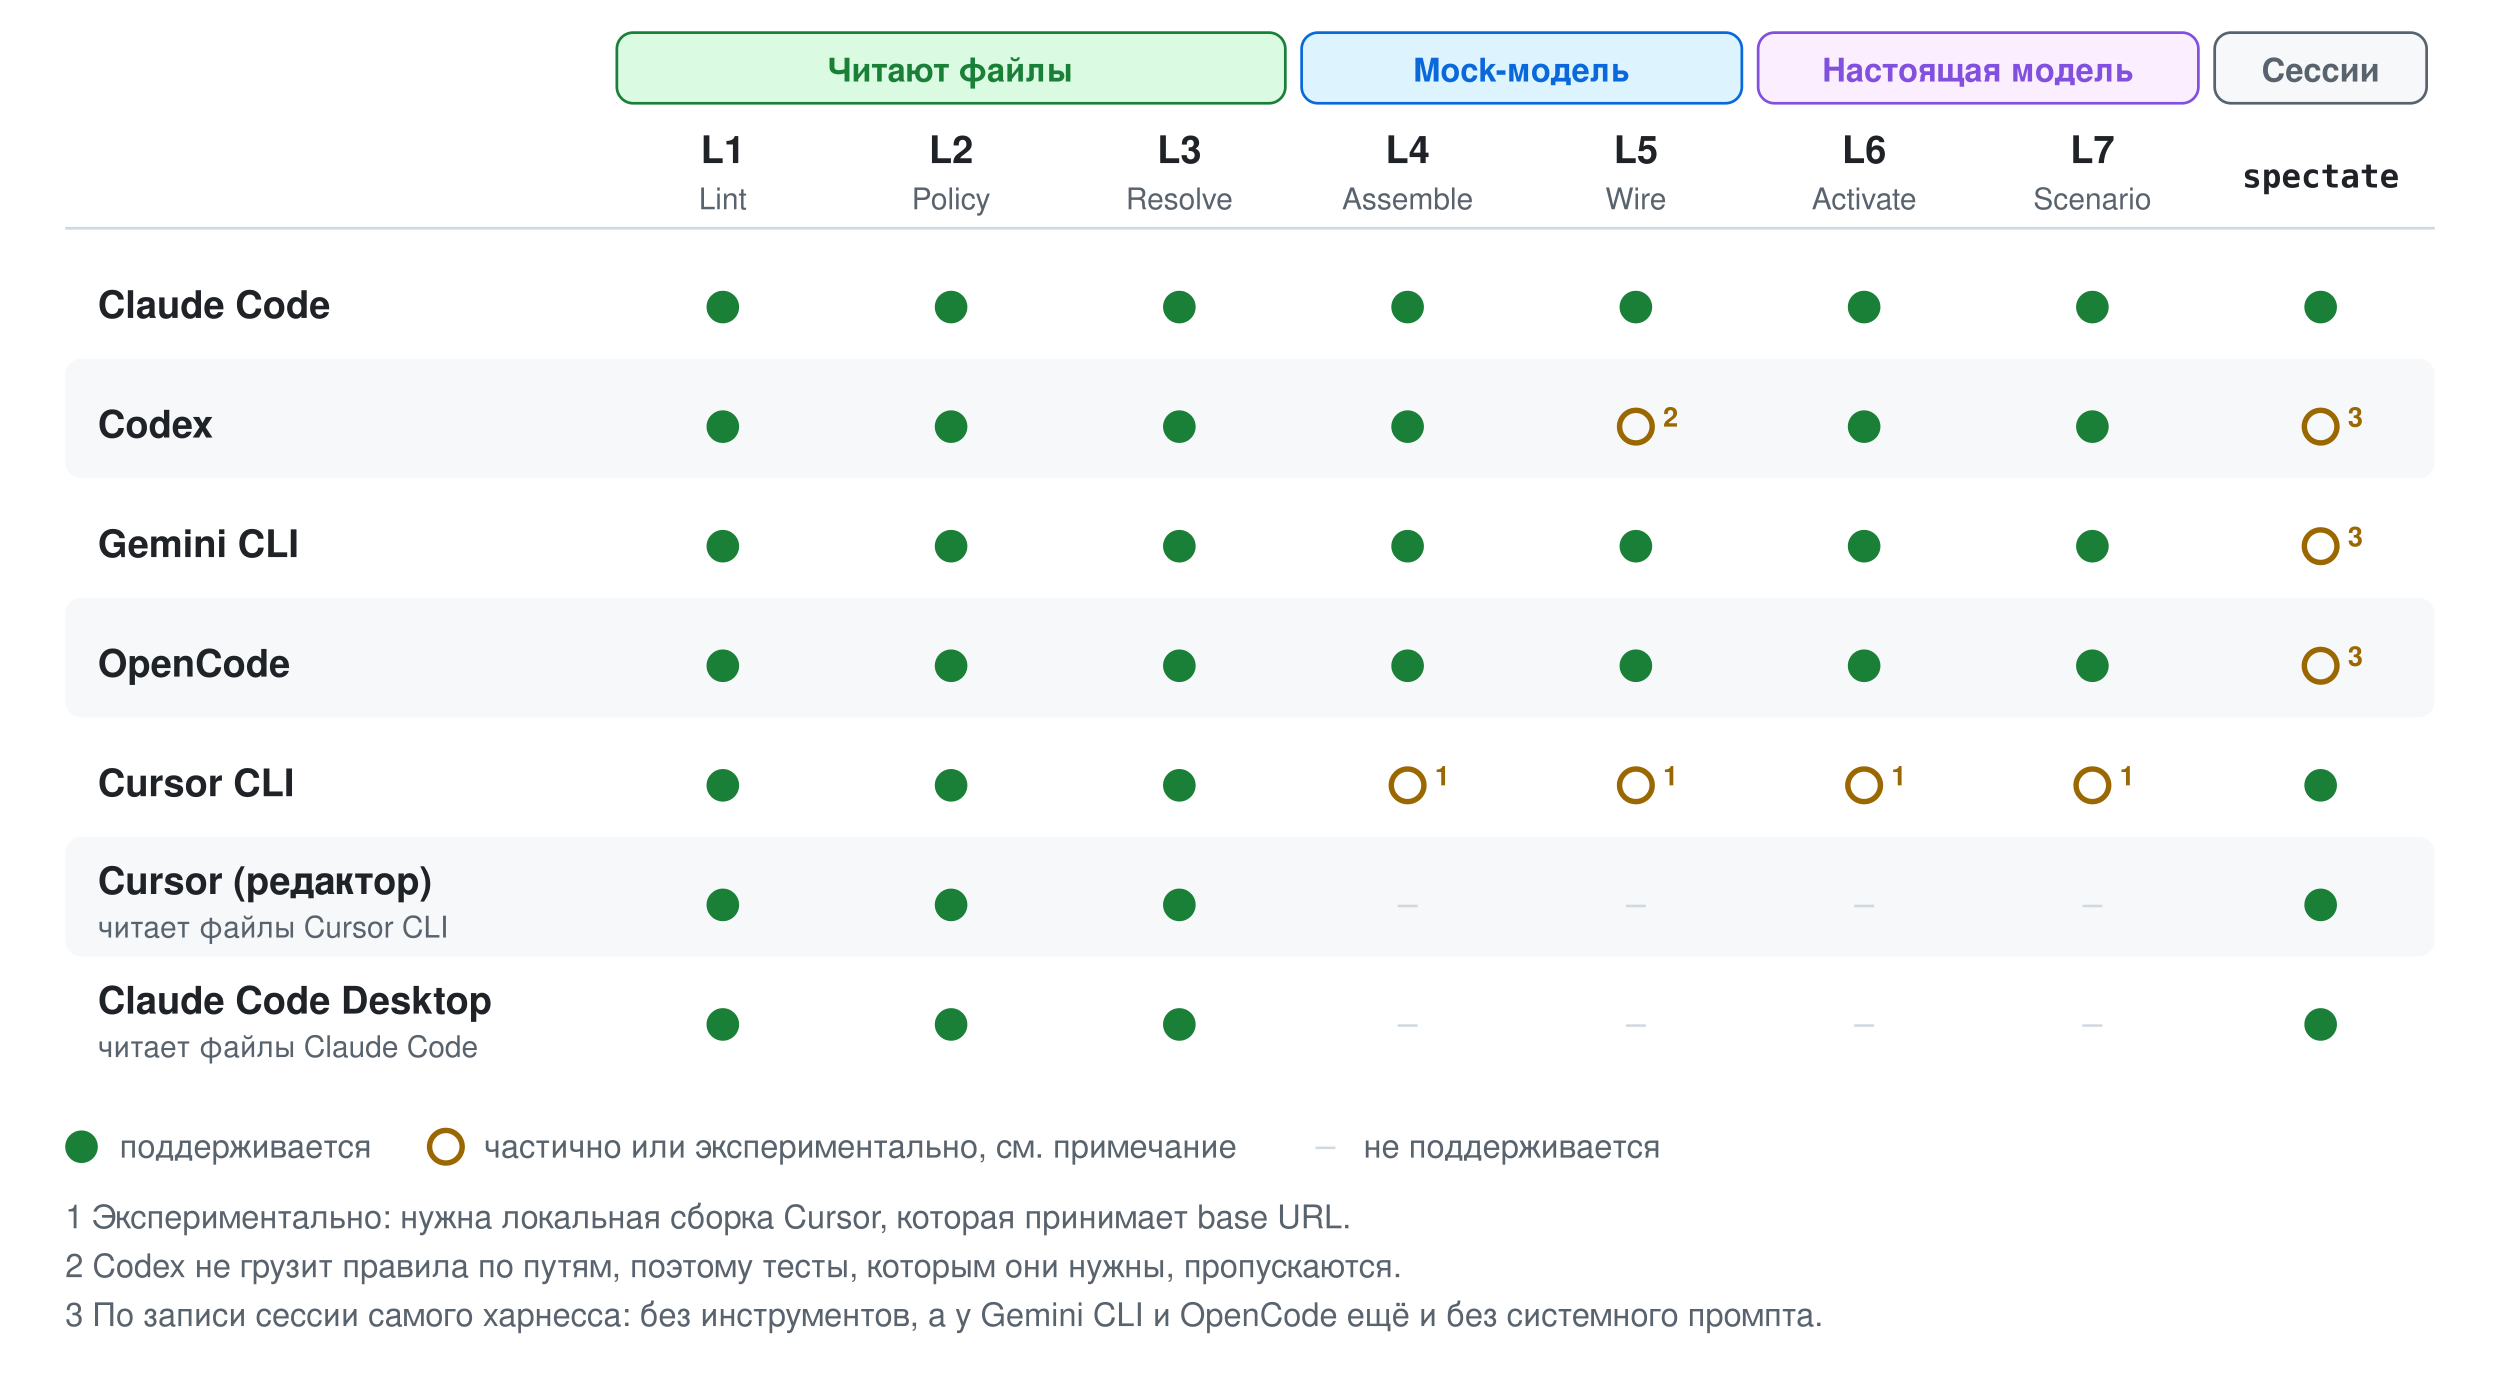
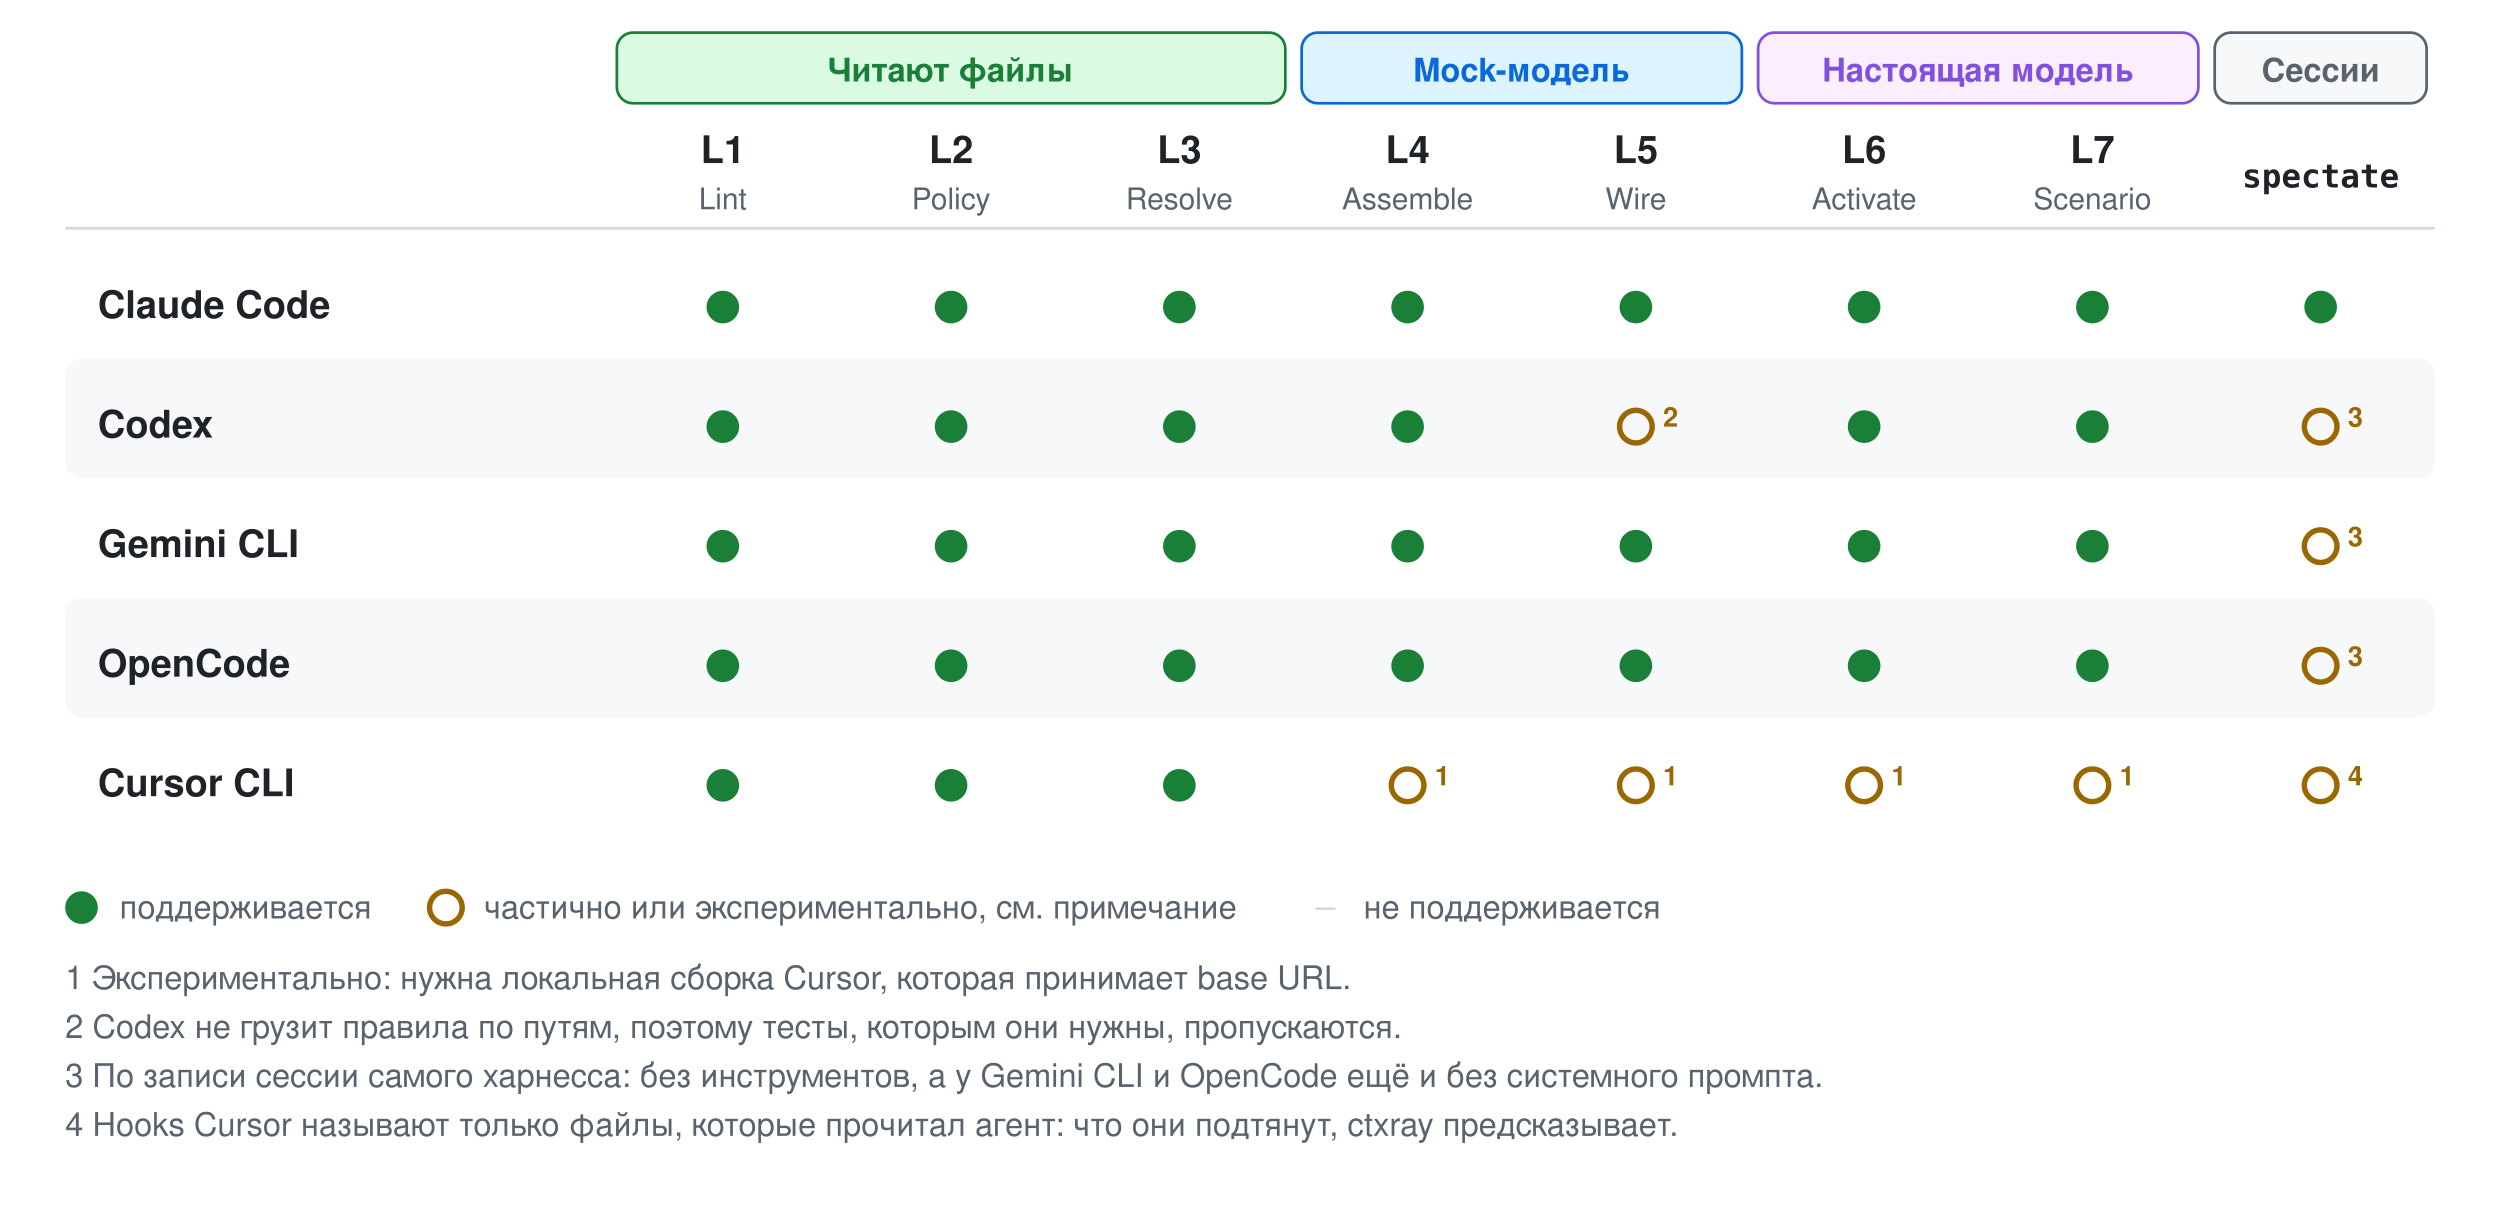
- <svg xmlns="http://www.w3.org/2000/svg" width="920" height="514" viewBox="0 0 920 514" font-family="-apple-system, BlinkMacSystemFont, 'Segoe UI', Helvetica, Arial, sans-serif" role="img">
+ <svg xmlns="http://www.w3.org/2000/svg" width="920" height="444" viewBox="0 0 920 444" font-family="-apple-system, BlinkMacSystemFont, 'Segoe UI', Helvetica, Arial, sans-serif" role="img">
  <rect x="227.0" y="12" width="246.0" height="26" rx="6" fill="#dafbe1" stroke="#1a7f37" stroke-width="1" />
  <text x="350.0" y="30" font-size="12" fill="#1a7f37" font-weight="600" text-anchor="middle">Читают файлы</text>
  <rect x="479.0" y="12" width="162.0" height="26" rx="6" fill="#ddf4ff" stroke="#0969da" stroke-width="1" />
  <text x="560.0" y="30" font-size="12" fill="#0969da" font-weight="600" text-anchor="middle">Mock-модель</text>
  <rect x="647.0" y="12" width="162.0" height="26" rx="6" fill="#fbefff" stroke="#8250df" stroke-width="1" />
  <text x="728.0" y="30" font-size="12" fill="#8250df" font-weight="600" text-anchor="middle">Настоящая модель</text>
  <rect x="815.0" y="12" width="78.0" height="26" rx="6" fill="#f6f8fa" stroke="#59636e" stroke-width="1" />
  <text x="854.0" y="30" font-size="12" fill="#59636e" font-weight="600" text-anchor="middle">Сессии</text>
  <text x="266.0" y="60" font-size="14" fill="#1f2328" font-weight="700" text-anchor="middle">L1</text>
  <text x="266.0" y="77" font-size="11" fill="#59636e" text-anchor="middle">Lint</text>
  <text x="350.0" y="60" font-size="14" fill="#1f2328" font-weight="700" text-anchor="middle">L2</text>
  <text x="350.0" y="77" font-size="11" fill="#59636e" text-anchor="middle">Policy</text>
  <text x="434.0" y="60" font-size="14" fill="#1f2328" font-weight="700" text-anchor="middle">L3</text>
  <text x="434.0" y="77" font-size="11" fill="#59636e" text-anchor="middle">Resolve</text>
  <text x="518.0" y="60" font-size="14" fill="#1f2328" font-weight="700" text-anchor="middle">L4</text>
  <text x="518.0" y="77" font-size="11" fill="#59636e" text-anchor="middle">Assemble</text>
  <text x="602.0" y="60" font-size="14" fill="#1f2328" font-weight="700" text-anchor="middle">L5</text>
  <text x="602.0" y="77" font-size="11" fill="#59636e" text-anchor="middle">Wire</text>
  <text x="686.0" y="60" font-size="14" fill="#1f2328" font-weight="700" text-anchor="middle">L6</text>
  <text x="686.0" y="77" font-size="11" fill="#59636e" text-anchor="middle">Activate</text>
  <text x="770.0" y="60" font-size="14" fill="#1f2328" font-weight="700" text-anchor="middle">L7</text>
  <text x="770.0" y="77" font-size="11" fill="#59636e" text-anchor="middle">Scenario</text>
  <text x="854.0" y="69" font-size="12" fill="#1f2328" font-weight="600" text-anchor="middle" font-family="ui-monospace, SFMono-Regular, 'SF Mono', Menlo, Consolas, monospace">spectate</text>
  <path d="M24 84 H896" fill="none" stroke="#d1d9e0" stroke-width="1" />
  <text x="36" y="117" font-size="14" fill="#1f2328" font-weight="600">Claude Code</text>
  <circle cx="266.0" cy="113" r="6" fill="#1a7f37" />
  <circle cx="350.0" cy="113" r="6" fill="#1a7f37" />
  <circle cx="434.0" cy="113" r="6" fill="#1a7f37" />
  <circle cx="518.0" cy="113" r="6" fill="#1a7f37" />
  <circle cx="602.0" cy="113" r="6" fill="#1a7f37" />
  <circle cx="686.0" cy="113" r="6" fill="#1a7f37" />
  <circle cx="770.0" cy="113" r="6" fill="#1a7f37" />
  <circle cx="854.0" cy="113" r="6" fill="#1a7f37" />
  <rect x="24" y="132" width="872" height="44" rx="6" fill="#f6f8fa" />
  <text x="36" y="161" font-size="14" fill="#1f2328" font-weight="600">Codex</text>
  <circle cx="266.0" cy="157" r="6" fill="#1a7f37" />
  <circle cx="350.0" cy="157" r="6" fill="#1a7f37" />
  <circle cx="434.0" cy="157" r="6" fill="#1a7f37" />
  <circle cx="518.0" cy="157" r="6" fill="#1a7f37" />
  <circle cx="602.0" cy="157" r="6" fill="none" stroke="#9a6700" stroke-width="2" />
  <text x="612.0" y="157" font-size="10" fill="#9a6700" font-weight="700">2</text>
  <circle cx="686.0" cy="157" r="6" fill="#1a7f37" />
  <circle cx="770.0" cy="157" r="6" fill="#1a7f37" />
  <circle cx="854.0" cy="157" r="6" fill="none" stroke="#9a6700" stroke-width="2" />
  <text x="864.0" y="157" font-size="10" fill="#9a6700" font-weight="700">3</text>
  <text x="36" y="205" font-size="14" fill="#1f2328" font-weight="600">Gemini CLI</text>
  <circle cx="266.0" cy="201" r="6" fill="#1a7f37" />
  <circle cx="350.0" cy="201" r="6" fill="#1a7f37" />
  <circle cx="434.0" cy="201" r="6" fill="#1a7f37" />
  <circle cx="518.0" cy="201" r="6" fill="#1a7f37" />
  <circle cx="602.0" cy="201" r="6" fill="#1a7f37" />
  <circle cx="686.0" cy="201" r="6" fill="#1a7f37" />
  <circle cx="770.0" cy="201" r="6" fill="#1a7f37" />
  <circle cx="854.0" cy="201" r="6" fill="none" stroke="#9a6700" stroke-width="2" />
  <text x="864.0" y="201" font-size="10" fill="#9a6700" font-weight="700">3</text>
  <rect x="24" y="220" width="872" height="44" rx="6" fill="#f6f8fa" />
  <text x="36" y="249" font-size="14" fill="#1f2328" font-weight="600">OpenCode</text>
  <circle cx="266.0" cy="245" r="6" fill="#1a7f37" />
  <circle cx="350.0" cy="245" r="6" fill="#1a7f37" />
  <circle cx="434.0" cy="245" r="6" fill="#1a7f37" />
  <circle cx="518.0" cy="245" r="6" fill="#1a7f37" />
  <circle cx="602.0" cy="245" r="6" fill="#1a7f37" />
  <circle cx="686.0" cy="245" r="6" fill="#1a7f37" />
  <circle cx="770.0" cy="245" r="6" fill="#1a7f37" />
  <circle cx="854.0" cy="245" r="6" fill="none" stroke="#9a6700" stroke-width="2" />
  <text x="864.0" y="245" font-size="10" fill="#9a6700" font-weight="700">3</text>
  <text x="36" y="293" font-size="14" fill="#1f2328" font-weight="600">Cursor CLI</text>
  <circle cx="266.0" cy="289" r="6" fill="#1a7f37" />
  <circle cx="350.0" cy="289" r="6" fill="#1a7f37" />
  <circle cx="434.0" cy="289" r="6" fill="#1a7f37" />
  <circle cx="518.0" cy="289" r="6" fill="none" stroke="#9a6700" stroke-width="2" />
  <text x="528.0" y="289" font-size="10" fill="#9a6700" font-weight="700">1</text>
  <circle cx="602.0" cy="289" r="6" fill="none" stroke="#9a6700" stroke-width="2" />
  <text x="612.0" y="289" font-size="10" fill="#9a6700" font-weight="700">1</text>
  <circle cx="686.0" cy="289" r="6" fill="none" stroke="#9a6700" stroke-width="2" />
  <text x="696.0" y="289" font-size="10" fill="#9a6700" font-weight="700">1</text>
  <circle cx="770.0" cy="289" r="6" fill="none" stroke="#9a6700" stroke-width="2" />
  <text x="780.0" y="289" font-size="10" fill="#9a6700" font-weight="700">1</text>
-   <circle cx="854.0" cy="289" r="6" fill="#1a7f37" />
-   <rect x="24" y="308" width="872" height="44" rx="6" fill="#f6f8fa" />
-   <text x="36" y="329" font-size="14" fill="#1f2328" font-weight="600">Cursor (редактор)</text>
-   <text x="36" y="345" font-size="11" fill="#59636e">читает файлы Cursor CLI</text>
-   <circle cx="266.0" cy="333" r="6" fill="#1a7f37" />
-   <circle cx="350.0" cy="333" r="6" fill="#1a7f37" />
-   <circle cx="434.0" cy="333" r="6" fill="#1a7f37" />
-   <text x="518.0" y="337" font-size="13" fill="#d1d9e0" text-anchor="middle">–</text>
-   <text x="602.0" y="337" font-size="13" fill="#d1d9e0" text-anchor="middle">–</text>
-   <text x="686.0" y="337" font-size="13" fill="#d1d9e0" text-anchor="middle">–</text>
-   <text x="770.0" y="337" font-size="13" fill="#d1d9e0" text-anchor="middle">–</text>
-   <circle cx="854.0" cy="333" r="6" fill="#1a7f37" />
-   <text x="36" y="373" font-size="14" fill="#1f2328" font-weight="600">Claude Code Desktop</text>
-   <text x="36" y="389" font-size="11" fill="#59636e">читает файлы Claude Code</text>
-   <circle cx="266.0" cy="377" r="6" fill="#1a7f37" />
-   <circle cx="350.0" cy="377" r="6" fill="#1a7f37" />
-   <circle cx="434.0" cy="377" r="6" fill="#1a7f37" />
-   <text x="518.0" y="381" font-size="13" fill="#d1d9e0" text-anchor="middle">–</text>
-   <text x="602.0" y="381" font-size="13" fill="#d1d9e0" text-anchor="middle">–</text>
-   <text x="686.0" y="381" font-size="13" fill="#d1d9e0" text-anchor="middle">–</text>
-   <text x="770.0" y="381" font-size="13" fill="#d1d9e0" text-anchor="middle">–</text>
-   <circle cx="854.0" cy="377" r="6" fill="#1a7f37" />
-   <circle cx="30" cy="422" r="6" fill="#1a7f37" />
-   <text x="44" y="426" font-size="12" fill="#59636e">поддерживается</text>
-   <circle cx="164.08" cy="422" r="6" fill="none" stroke="#9a6700" stroke-width="2" />
-   <text x="178.08" y="426" font-size="12" fill="#59636e">частично или экспериментально, см. примечание</text>
-   <text x="487.76" y="426" font-size="13" fill="#d1d9e0" text-anchor="middle">–</text>
-   <text x="501.76" y="426" font-size="12" fill="#59636e">не поддерживается</text>
-   <text x="24" y="452" font-size="12" fill="#59636e">1  Экспериментально: нужна локальная сборка Cursor, которая принимает base URL.</text>
-   <text x="24" y="470" font-size="12" fill="#59636e">2  Codex не грузит правила по путям, поэтому тесты, которым они нужны, пропускаются.</text>
-   <text x="24" y="488" font-size="12" fill="#59636e">3  По записи сессии самого харнесса: без инструментов, а у Gemini CLI и OpenCode ещё и без системного промпта.</text>
+   <circle cx="854.0" cy="289" r="6" fill="none" stroke="#9a6700" stroke-width="2" />
+   <text x="864.0" y="289" font-size="10" fill="#9a6700" font-weight="700">4</text>
+   <circle cx="30" cy="334" r="6" fill="#1a7f37" />
+   <text x="44" y="338" font-size="12" fill="#59636e">поддерживается</text>
+   <circle cx="164.08" cy="334" r="6" fill="none" stroke="#9a6700" stroke-width="2" />
+   <text x="178.08" y="338" font-size="12" fill="#59636e">частично или экспериментально, см. примечание</text>
+   <text x="487.76" y="338" font-size="13" fill="#d1d9e0" text-anchor="middle">–</text>
+   <text x="501.76" y="338" font-size="12" fill="#59636e">не поддерживается</text>
+   <text x="24" y="364" font-size="12" fill="#59636e">1  Экспериментально: нужна локальная сборка Cursor, которая принимает base URL.</text>
+   <text x="24" y="382" font-size="12" fill="#59636e">2  Codex не грузит правила по путям, поэтому тесты, которым они нужны, пропускаются.</text>
+   <text x="24" y="400" font-size="12" fill="#59636e">3  По записи сессии самого харнесса: без инструментов, а у Gemini CLI и OpenCode ещё и без системного промпта.</text>
+   <text x="24" y="418" font-size="12" fill="#59636e">4  Hooks Cursor называют только файлы, которые прочитал агент: что они подтянут, ctxray предсказывает.</text>
</svg>
